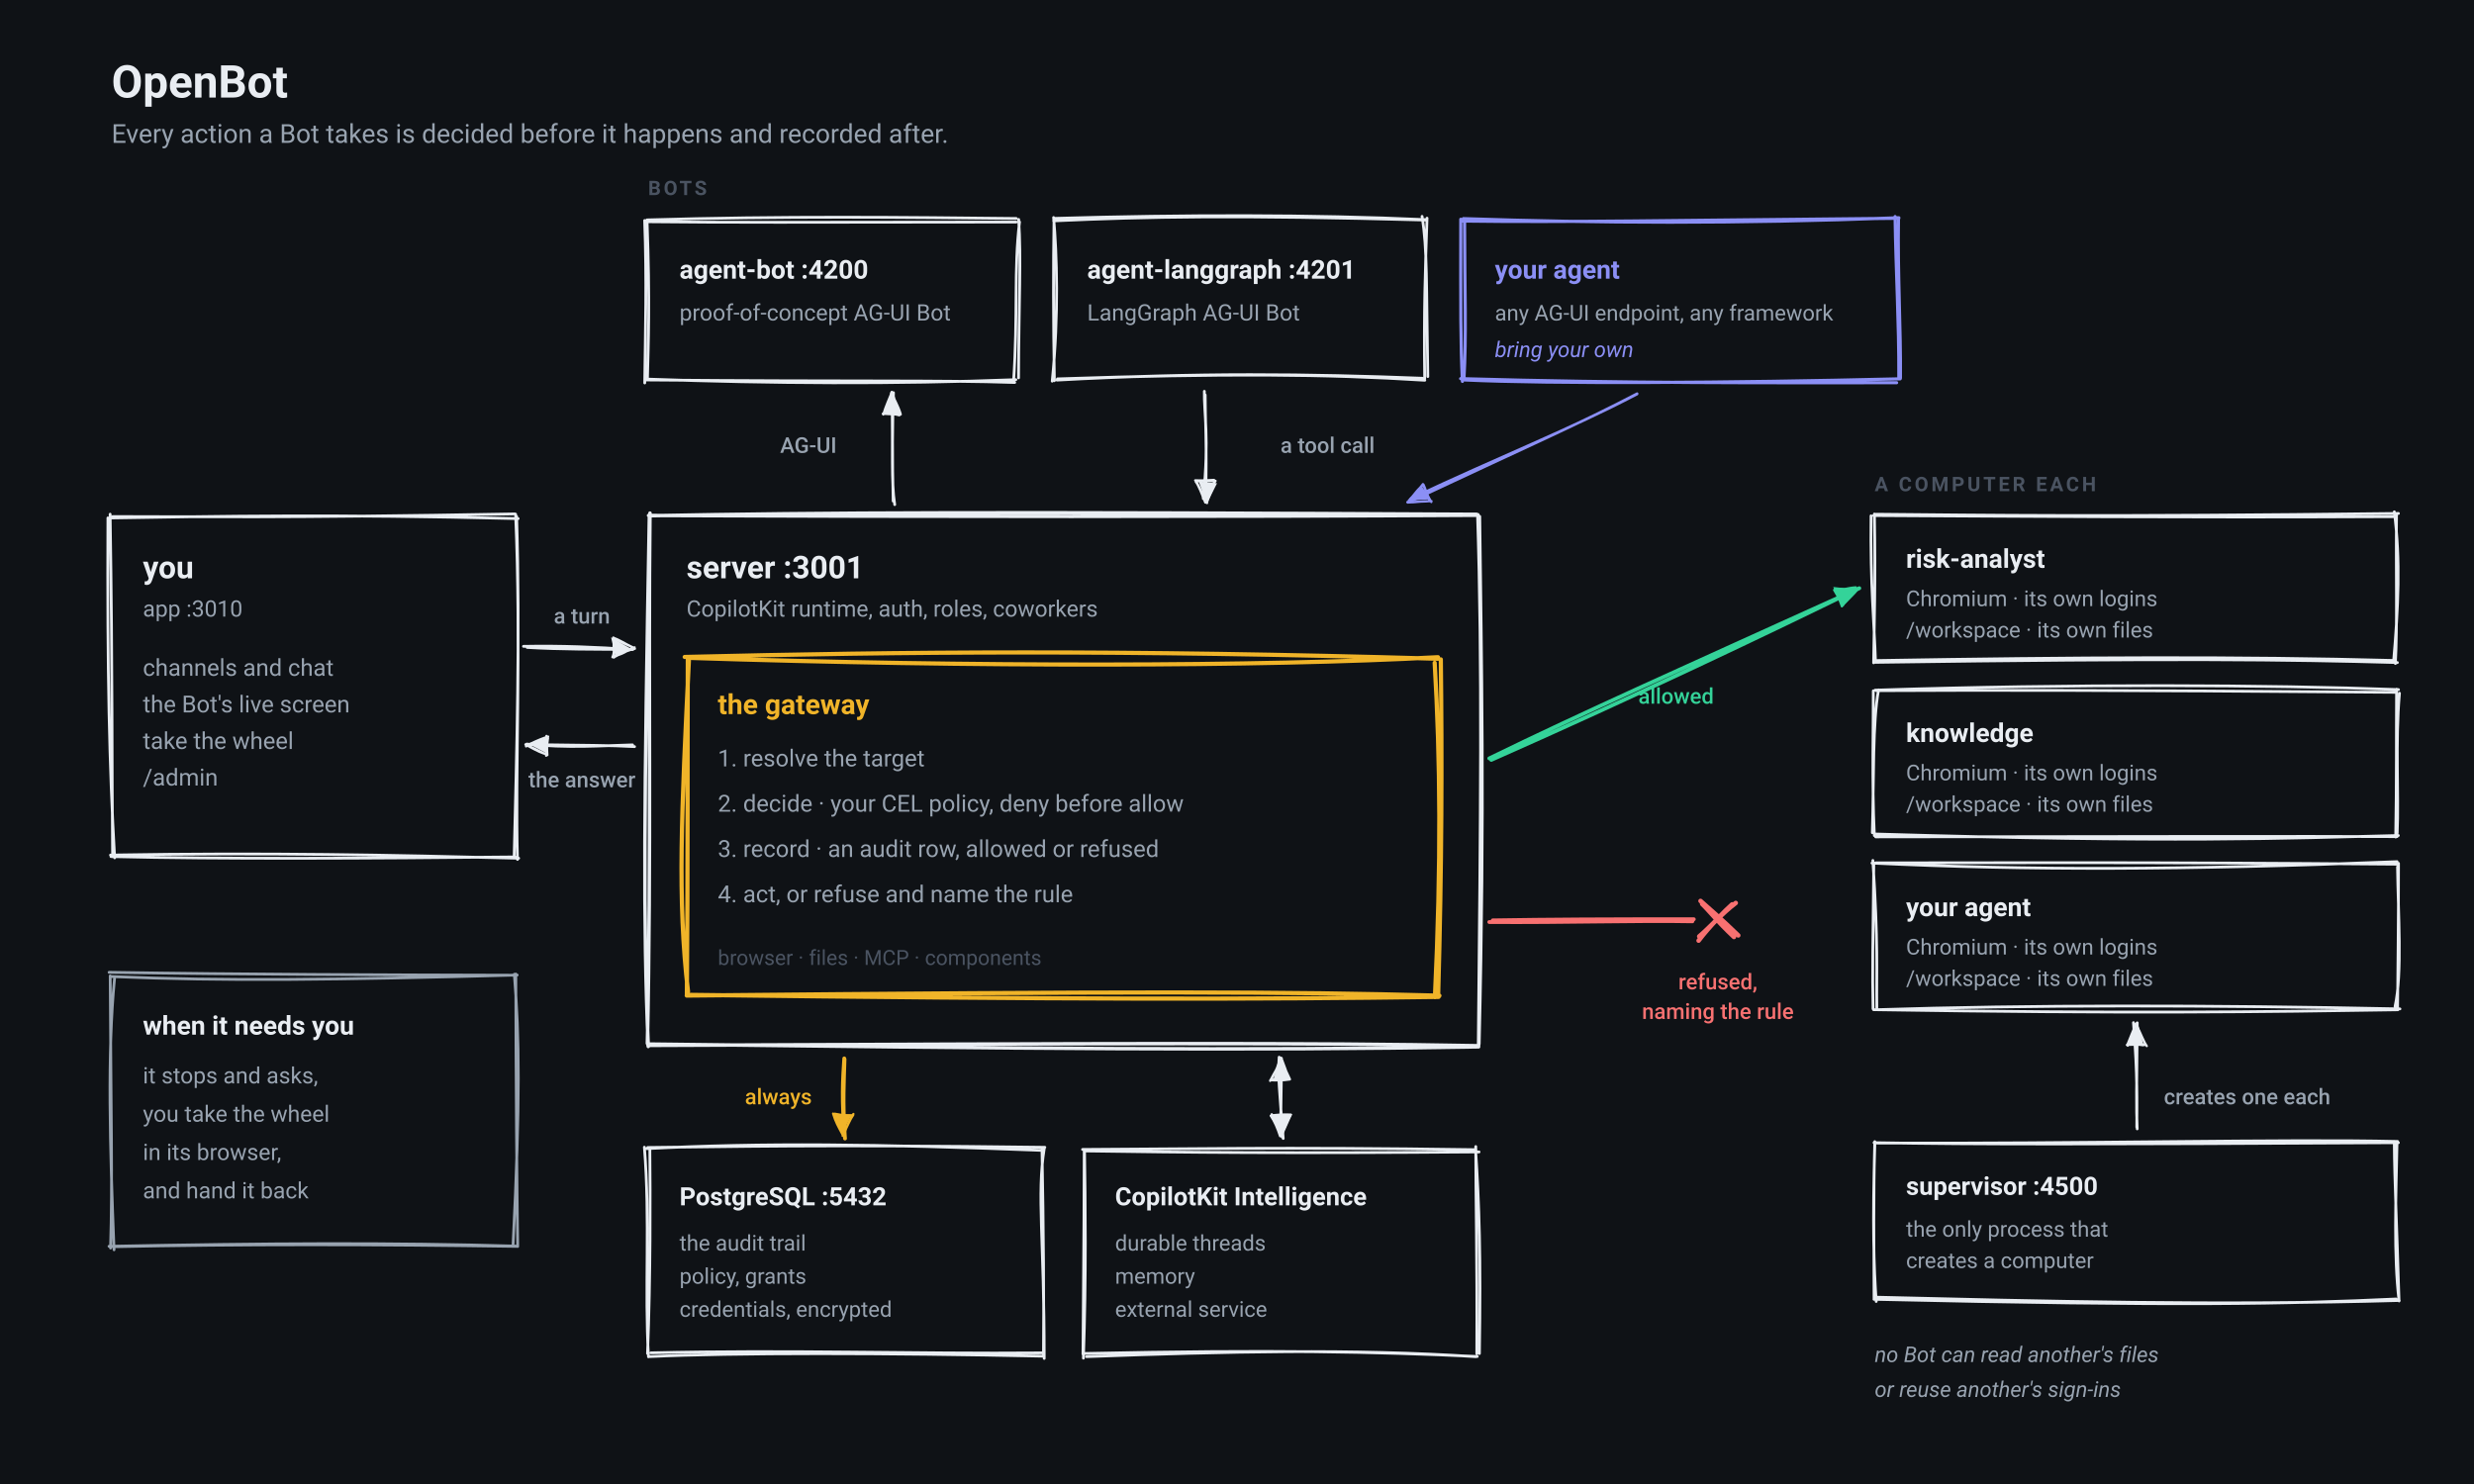
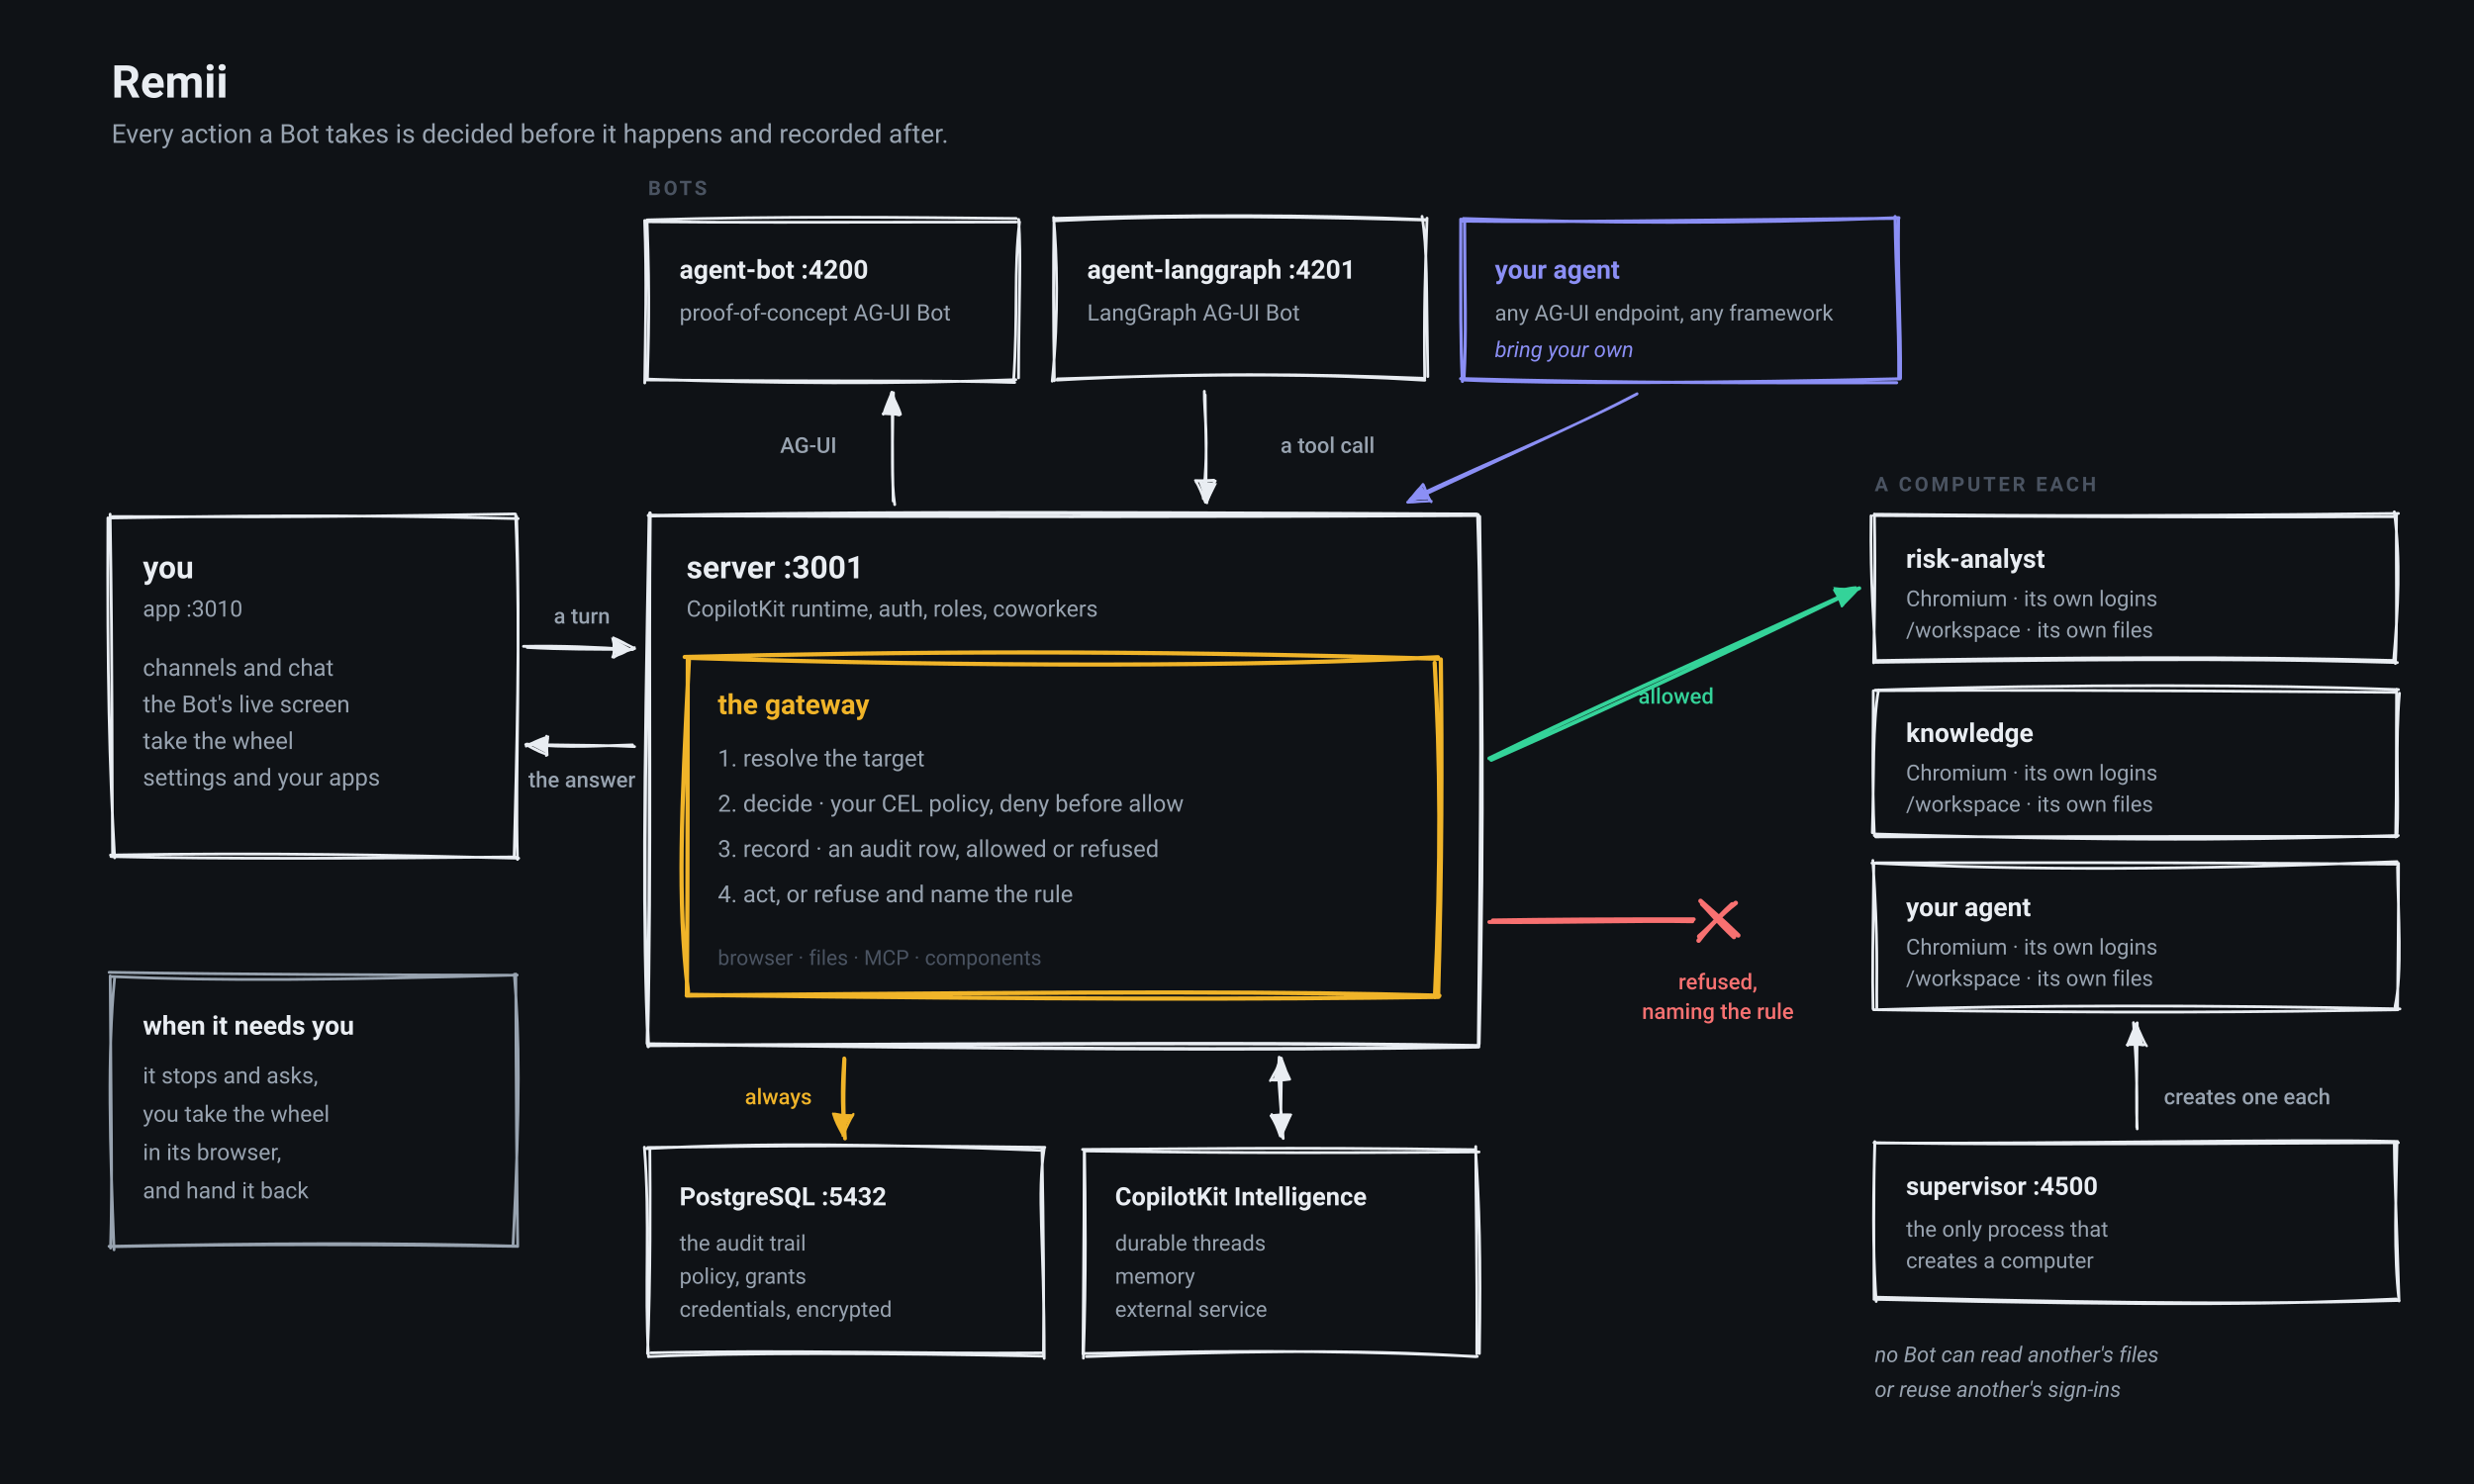
<svg xmlns="http://www.w3.org/2000/svg" viewBox="0 0 1420 852" width="1420" height="852" role="img">
  <rect width="1420" height="852" fill="#0f1216" />
-   <text x="64" y="56" font-family="ui-sans-serif, -apple-system, &quot;Segoe UI&quot;, Roboto, &quot;Helvetica Neue&quot;, Arial, sans-serif" font-size="26" font-weight="700" fill="#e9edf2" text-anchor="start">OpenBot</text>
+   <text x="64" y="56" font-family="ui-sans-serif, -apple-system, &quot;Segoe UI&quot;, Roboto, &quot;Helvetica Neue&quot;, Arial, sans-serif" font-size="26" font-weight="700" fill="#e9edf2" text-anchor="start">Remii</text>
  <text x="64" y="82" font-family="ui-sans-serif, -apple-system, &quot;Segoe UI&quot;, Roboto, &quot;Helvetica Neue&quot;, Arial, sans-serif" font-size="15" font-weight="400" fill="#98a3b0" text-anchor="start">Every action a Bot takes is decided before it happens and recorded after.</text>
  <text x="372" y="112" font-family="ui-sans-serif, -apple-system, &quot;Segoe UI&quot;, Roboto, &quot;Helvetica Neue&quot;, Arial, sans-serif" font-size="11.5" font-weight="700" fill="#4a5361" text-anchor="start" letter-spacing="1.6">BOTS</text>
  <path d="M372.459 127.308 C414.776 127.759, 457.833 127.659, 583.253 127.486 M371.314 126.253 C447.726 123.952, 521.852 124.774, 583.301 125.438 M585.18 127.408 C581.847 154.688, 584.381 180.293, 581.723 219.523 M584.696 125.99 C586.201 148.555, 584.777 172.618, 584.612 216.954 M582.408 219.6 C539.665 218.165, 492.998 219.168, 370.501 218.146 M583.078 217.972 C513.37 220.622, 442.975 220.187, 372.597 217.689 M370.055 219.859 C370.41 190.429, 371.297 160.605, 370.005 126.592 M371.604 217.781 C372.11 196.383, 373.111 173.91, 371.39 126.774" fill="none" stroke="#e9edf2" stroke-width="1.6" stroke-linecap="round" stroke-linejoin="round" />
  <text x="390" y="160" font-family="ui-sans-serif, -apple-system, &quot;Segoe UI&quot;, Roboto, &quot;Helvetica Neue&quot;, Arial, sans-serif" font-size="15" font-weight="650" fill="#e9edf2" text-anchor="start">agent-bot :4200</text>
  <text x="390" y="184" font-family="ui-sans-serif, -apple-system, &quot;Segoe UI&quot;, Roboto, &quot;Helvetica Neue&quot;, Arial, sans-serif" font-size="13" font-weight="400" fill="#98a3b0" text-anchor="start">proof-of-concept AG-UI Bot</text>
  <path d="M604.775 126.801 C658.569 124.359, 709.445 123.363, 818.891 126.358 M605.577 125.367 C679.366 123.25, 752.602 123.122, 818.68 126.114 M816.214 124.226 C819.302 143.22, 818.592 161.637, 819.527 216.19 M819.073 125.246 C818.107 152.739, 817.177 180.29, 817.73 217.344 M816.418 217.164 C751.831 214.654, 687.014 213.821, 606.693 218.223 M817.783 218.312 C761.132 214.755, 702.33 214.284, 606.957 217.525 M603.944 218.849 C607.774 180.817, 606.609 145.481, 604.742 124.888 M605.182 218.568 C604.532 185.138, 604.558 150.418, 604.979 127.026" fill="none" stroke="#e9edf2" stroke-width="1.6" stroke-linecap="round" stroke-linejoin="round" />
  <text x="624" y="160" font-family="ui-sans-serif, -apple-system, &quot;Segoe UI&quot;, Roboto, &quot;Helvetica Neue&quot;, Arial, sans-serif" font-size="15" font-weight="650" fill="#e9edf2" text-anchor="start">agent-langgraph :4201</text>
  <text x="624" y="184" font-family="ui-sans-serif, -apple-system, &quot;Segoe UI&quot;, Roboto, &quot;Helvetica Neue&quot;, Arial, sans-serif" font-size="13" font-weight="400" fill="#98a3b0" text-anchor="start">LangGraph AG-UI Bot</text>
  <path d="M839.906 125.519 C917.269 128.1, 995.613 128.589, 1089.89 125.008 M839.221 126.903 C898.423 127.697, 957.675 126.537, 1089.867 125.323 M1087.726 124.33 C1088.194 156.991, 1089.996 184.306, 1089.874 216.835 M1089.658 125.969 C1089.12 156.892, 1091.049 189.556, 1090.784 217.05 M1088.611 219.723 C1012.727 219.721, 934.839 220.149, 838.354 217.387 M1090.652 217.49 C991.343 219.886, 890.466 220.45, 840.771 218.144 M839.382 218.97 C838.286 197.424, 838.387 177.494, 838.441 125.879 M840.237 218.084 C841.74 192.565, 840.685 167.963, 840.605 125.642" fill="none" stroke="#8b8ff5" stroke-width="1.8" stroke-linecap="round" stroke-linejoin="round" />
  <text x="858" y="160" font-family="ui-sans-serif, -apple-system, &quot;Segoe UI&quot;, Roboto, &quot;Helvetica Neue&quot;, Arial, sans-serif" font-size="15" font-weight="650" fill="#8b8ff5" text-anchor="start">your agent</text>
  <text x="858" y="184" font-family="ui-sans-serif, -apple-system, &quot;Segoe UI&quot;, Roboto, &quot;Helvetica Neue&quot;, Arial, sans-serif" font-size="12.5" font-weight="400" fill="#98a3b0" text-anchor="start">any AG-UI endpoint, any framework</text>
  <text x="858" y="205" font-family="ui-sans-serif, -apple-system, &quot;Segoe UI&quot;, Roboto, &quot;Helvetica Neue&quot;, Arial, sans-serif" font-size="12.5" font-weight="400" fill="#8b8ff5" text-anchor="start" font-style="italic">bring your own</text>
  <path d="M63.298 297.379 C127.123 296.37, 191.551 295.131, 297.404 297.747 M64.666 296.566 C112.324 296.547, 160.372 297.472, 295.569 295.049 M295.945 295.212 C299.226 371.004, 295.585 443.025, 297.015 493.427 M296.53 296.524 C298.567 364.901, 296.521 432.804, 295.105 491.936 M297.697 492.735 C224.971 490.885, 153.533 489.401, 63.433 490.908 M295.602 491.99 C211.51 492.823, 126.369 493.289, 63.698 491.771 M65.799 492.517 C62.784 439.721, 61.525 387.807, 61.942 297.343 M64.639 491.875 C64.125 439.873, 64.666 388.663, 63.212 295.214" fill="none" stroke="#e9edf2" stroke-width="1.6" stroke-linecap="round" stroke-linejoin="round" />
  <text x="82" y="332" font-family="ui-sans-serif, -apple-system, &quot;Segoe UI&quot;, Roboto, &quot;Helvetica Neue&quot;, Arial, sans-serif" font-size="18" font-weight="700" fill="#e9edf2" text-anchor="start">you</text>
  <text x="82" y="354" font-family="ui-sans-serif, -apple-system, &quot;Segoe UI&quot;, Roboto, &quot;Helvetica Neue&quot;, Arial, sans-serif" font-size="13" font-weight="400" fill="#98a3b0" text-anchor="start">app :3010</text>
  <text x="82" y="388" font-family="ui-sans-serif, -apple-system, &quot;Segoe UI&quot;, Roboto, &quot;Helvetica Neue&quot;, Arial, sans-serif" font-size="13.5" font-weight="400" fill="#98a3b0" text-anchor="start">channels and chat</text>
  <text x="82" y="409" font-family="ui-sans-serif, -apple-system, &quot;Segoe UI&quot;, Roboto, &quot;Helvetica Neue&quot;, Arial, sans-serif" font-size="13.5" font-weight="400" fill="#98a3b0" text-anchor="start">the Bot's live screen</text>
  <text x="82" y="430" font-family="ui-sans-serif, -apple-system, &quot;Segoe UI&quot;, Roboto, &quot;Helvetica Neue&quot;, Arial, sans-serif" font-size="13.5" font-weight="400" fill="#98a3b0" text-anchor="start">take the wheel</text>
-   <text x="82" y="451" font-family="ui-sans-serif, -apple-system, &quot;Segoe UI&quot;, Roboto, &quot;Helvetica Neue&quot;, Arial, sans-serif" font-size="13.5" font-weight="400" fill="#98a3b0" text-anchor="start">/admin</text>
+   <text x="82" y="451" font-family="ui-sans-serif, -apple-system, &quot;Segoe UI&quot;, Roboto, &quot;Helvetica Neue&quot;, Arial, sans-serif" font-size="13.5" font-weight="400" fill="#98a3b0" text-anchor="start">settings and your apps</text>
  <path d="M62.618 558.233 C140.549 559.474, 219.315 559.708, 294.366 559.89 M64.03 560.67 C128.766 563.401, 192.675 562.61, 296.849 559.797 M295.214 559.326 C298.099 595.183, 298.646 631.395, 294.505 714.323 M296.054 559.219 C296.111 618.911, 296.668 680.904, 297.139 715.631 M297.08 715.436 C224.63 713.31, 152.946 713.751, 62.575 715.523 M296.772 715.583 C216.573 714.389, 136.859 714.234, 64.773 715.767 M65.457 717.532 C63.099 657.93, 61.582 604.659, 65.744 561.775 M63.45 716.542 C64.656 678.279, 63.682 641.271, 63.249 560.292" fill="none" stroke="#98a3b0" stroke-width="1.6" stroke-linecap="round" stroke-linejoin="round" />
  <text x="82" y="594" font-family="ui-sans-serif, -apple-system, &quot;Segoe UI&quot;, Roboto, &quot;Helvetica Neue&quot;, Arial, sans-serif" font-size="15" font-weight="650" fill="#e9edf2" text-anchor="start">when it needs you</text>
  <text x="82" y="622" font-family="ui-sans-serif, -apple-system, &quot;Segoe UI&quot;, Roboto, &quot;Helvetica Neue&quot;, Arial, sans-serif" font-size="13" font-weight="400" fill="#98a3b0" text-anchor="start">it stops and asks,</text>
  <text x="82" y="644" font-family="ui-sans-serif, -apple-system, &quot;Segoe UI&quot;, Roboto, &quot;Helvetica Neue&quot;, Arial, sans-serif" font-size="13" font-weight="400" fill="#98a3b0" text-anchor="start">you take the wheel</text>
  <text x="82" y="666" font-family="ui-sans-serif, -apple-system, &quot;Segoe UI&quot;, Roboto, &quot;Helvetica Neue&quot;, Arial, sans-serif" font-size="13" font-weight="400" fill="#98a3b0" text-anchor="start">in its browser,</text>
  <text x="82" y="688" font-family="ui-sans-serif, -apple-system, &quot;Segoe UI&quot;, Roboto, &quot;Helvetica Neue&quot;, Arial, sans-serif" font-size="13" font-weight="400" fill="#98a3b0" text-anchor="start">and hand it back</text>
  <path d="M372.666 296.114 C472.135 294.19, 573.463 293.818, 847.536 295.282 M372.242 295.947 C534.935 296.615, 698.176 296.701, 848.25 295.81 M849.137 296.56 C850.056 378.356, 852.059 463.115, 848.826 599.328 M848.261 295.527 C851.032 381.47, 849.981 467.878, 848.684 600.34 M848.664 601.006 C715.902 603.305, 584.808 602.01, 372.817 599.429 M848.373 600.375 C749.185 598.589, 650.133 598.995, 371.913 600.183 M371.57 599.054 C373.88 492.79, 372.028 388.131, 373.064 294.576 M372.084 600.81 C369.066 529.712, 369.759 460.592, 372.727 295.705" fill="none" stroke="#e9edf2" stroke-width="2" stroke-linecap="round" stroke-linejoin="round" />
  <text x="394" y="332" font-family="ui-sans-serif, -apple-system, &quot;Segoe UI&quot;, Roboto, &quot;Helvetica Neue&quot;, Arial, sans-serif" font-size="18" font-weight="700" fill="#e9edf2" text-anchor="start">server :3001</text>
  <text x="394" y="354" font-family="ui-sans-serif, -apple-system, &quot;Segoe UI&quot;, Roboto, &quot;Helvetica Neue&quot;, Arial, sans-serif" font-size="13" font-weight="400" fill="#98a3b0" text-anchor="start">CopilotKit runtime, auth, roles, coworkers</text>
  <path d="M392.995 377.179 C519.336 374.094, 643.5 372.982, 825.313 378.201 M394.647 377.676 C558.901 383.001, 724.277 382.766, 825.351 377.308 M823.457 380.547 C826.71 436.629, 827.253 494.809, 823.598 572.51 M826.984 378.566 C827.643 436.463, 827.588 494.995, 825.464 571.348 M825.71 572.346 C719.046 573.788, 612.091 573.859, 395.198 571.165 M826.188 571.632 C739.258 569.259, 651.788 569.13, 394.171 571.58 M394.911 569.247 C388.689 516.669, 391.217 465.314, 395.407 379.242 M394.24 571.586 C394.847 500.406, 394.544 428.899, 394.773 378.821" fill="none" stroke="#f0b429" stroke-width="2.4" stroke-linecap="round" stroke-linejoin="round" />
  <text x="412" y="410" font-family="ui-sans-serif, -apple-system, &quot;Segoe UI&quot;, Roboto, &quot;Helvetica Neue&quot;, Arial, sans-serif" font-size="16" font-weight="700" fill="#f0b429" text-anchor="start">the gateway</text>
  <text x="412" y="440" font-family="ui-sans-serif, -apple-system, &quot;Segoe UI&quot;, Roboto, &quot;Helvetica Neue&quot;, Arial, sans-serif" font-size="13.5" font-weight="400" fill="#98a3b0" text-anchor="start">1.  resolve the target</text>
  <text x="412" y="466" font-family="ui-sans-serif, -apple-system, &quot;Segoe UI&quot;, Roboto, &quot;Helvetica Neue&quot;, Arial, sans-serif" font-size="13.5" font-weight="400" fill="#98a3b0" text-anchor="start">2.  decide  ·  your CEL policy, deny before allow</text>
  <text x="412" y="492" font-family="ui-sans-serif, -apple-system, &quot;Segoe UI&quot;, Roboto, &quot;Helvetica Neue&quot;, Arial, sans-serif" font-size="13.5" font-weight="400" fill="#98a3b0" text-anchor="start">3.  record  ·  an audit row, allowed or refused</text>
  <text x="412" y="518" font-family="ui-sans-serif, -apple-system, &quot;Segoe UI&quot;, Roboto, &quot;Helvetica Neue&quot;, Arial, sans-serif" font-size="13.5" font-weight="400" fill="#98a3b0" text-anchor="start">4.  act, or refuse and name the rule</text>
  <text x="412" y="554" font-family="ui-sans-serif, -apple-system, &quot;Segoe UI&quot;, Roboto, &quot;Helvetica Neue&quot;, Arial, sans-serif" font-size="12" font-weight="400" fill="#4a5361" text-anchor="start">browser · files · MCP · components</text>
  <text x="1076" y="282" font-family="ui-sans-serif, -apple-system, &quot;Segoe UI&quot;, Roboto, &quot;Helvetica Neue&quot;, Arial, sans-serif" font-size="11.5" font-weight="700" fill="#4a5361" text-anchor="start" letter-spacing="1.6">A COMPUTER EACH</text>
  <path d="M1076.763 295.232 C1140.317 295.761, 1202.844 296.835, 1376.637 294.774 M1075.407 295.99 C1161.641 296.389, 1246.864 297.226, 1375.172 296.616 M1374.263 293.828 C1377.874 321.874, 1376.554 348.479, 1373.84 379.854 M1375.528 295.832 C1375.132 328.574, 1376.084 359.577, 1374.867 380.933 M1374.518 379.209 C1285.534 376.82, 1190.836 377.327, 1077.075 379.237 M1376.021 380.401 C1312.647 378.627, 1248.662 377.819, 1075.793 380.269 M1076.472 379.818 C1075.826 358.205, 1073.45 336.891, 1073.924 296.15 M1075.405 380.533 C1075.717 357.427, 1076.542 335.367, 1075.857 295.111" fill="none" stroke="#e9edf2" stroke-width="1.6" stroke-linecap="round" stroke-linejoin="round" />
  <text x="1094" y="326" font-family="ui-sans-serif, -apple-system, &quot;Segoe UI&quot;, Roboto, &quot;Helvetica Neue&quot;, Arial, sans-serif" font-size="15" font-weight="650" fill="#e9edf2" text-anchor="start">risk-analyst</text>
  <text x="1094" y="348" font-family="ui-sans-serif, -apple-system, &quot;Segoe UI&quot;, Roboto, &quot;Helvetica Neue&quot;, Arial, sans-serif" font-size="12.5" font-weight="400" fill="#98a3b0" text-anchor="start">Chromium · its own logins</text>
  <text x="1094" y="366" font-family="ui-sans-serif, -apple-system, &quot;Segoe UI&quot;, Roboto, &quot;Helvetica Neue&quot;, Arial, sans-serif" font-size="12.5" font-weight="400" fill="#98a3b0" text-anchor="start">/workspace · its own files</text>
  <path d="M1076.883 396.513 C1140.348 396.245, 1202.038 396.093, 1375.539 397.481 M1076.24 396.233 C1188.403 392.577, 1302.942 393.128, 1376.68 395.909 M1377.225 398.007 C1374.754 426.075, 1376.883 456.166, 1375.92 478.307 M1375.565 395.67 C1375.371 422.038, 1375.645 449.677, 1375.057 480.57 M1376.576 479.685 C1311.647 481.285, 1247.368 483.897, 1076.375 478.825 M1375.831 480.326 C1315.246 480.087, 1253.294 480.231, 1076.57 480.468 M1074.663 478.062 C1075.614 445.956, 1074.764 414.868, 1078.223 396.063 M1075.828 479.732 C1074.315 447.446, 1075.323 415.782, 1075.223 396.621" fill="none" stroke="#e9edf2" stroke-width="1.6" stroke-linecap="round" stroke-linejoin="round" />
  <text x="1094" y="426" font-family="ui-sans-serif, -apple-system, &quot;Segoe UI&quot;, Roboto, &quot;Helvetica Neue&quot;, Arial, sans-serif" font-size="15" font-weight="650" fill="#e9edf2" text-anchor="start">knowledge</text>
  <text x="1094" y="448" font-family="ui-sans-serif, -apple-system, &quot;Segoe UI&quot;, Roboto, &quot;Helvetica Neue&quot;, Arial, sans-serif" font-size="12.5" font-weight="400" fill="#98a3b0" text-anchor="start">Chromium · its own logins</text>
  <text x="1094" y="466" font-family="ui-sans-serif, -apple-system, &quot;Segoe UI&quot;, Roboto, &quot;Helvetica Neue&quot;, Arial, sans-serif" font-size="12.5" font-weight="400" fill="#98a3b0" text-anchor="start">/workspace · its own files</text>
  <path d="M1074.44 495.524 C1164.467 499.764, 1252.122 499.594, 1375.836 494.7 M1076.513 495.394 C1151.903 495.391, 1226.585 494.864, 1376.338 496.16 M1376.11 497.68 C1376.42 524.439, 1378.941 558.637, 1374.685 577.905 M1376.666 495.651 C1376.729 528.994, 1376.234 559.998, 1376.118 579.303 M1377.503 579.234 C1268.277 576.984, 1163.984 576.9, 1076.245 579.724 M1376.292 579.737 C1300.1 580.963, 1222.024 582.025, 1075.367 579.682 M1077.231 578.596 C1076.964 558.201, 1078.149 541.462, 1074.961 494.006 M1075.078 579.21 C1074.618 559.591, 1074.973 539.596, 1075.498 495.419" fill="none" stroke="#e9edf2" stroke-width="1.6" stroke-linecap="round" stroke-linejoin="round" />
  <text x="1094" y="526" font-family="ui-sans-serif, -apple-system, &quot;Segoe UI&quot;, Roboto, &quot;Helvetica Neue&quot;, Arial, sans-serif" font-size="15" font-weight="650" fill="#e9edf2" text-anchor="start">your agent</text>
  <text x="1094" y="548" font-family="ui-sans-serif, -apple-system, &quot;Segoe UI&quot;, Roboto, &quot;Helvetica Neue&quot;, Arial, sans-serif" font-size="12.5" font-weight="400" fill="#98a3b0" text-anchor="start">Chromium · its own logins</text>
  <text x="1094" y="566" font-family="ui-sans-serif, -apple-system, &quot;Segoe UI&quot;, Roboto, &quot;Helvetica Neue&quot;, Arial, sans-serif" font-size="12.5" font-weight="400" fill="#98a3b0" text-anchor="start">/workspace · its own files</text>
  <path d="M1077.357 656.26 C1194.2 656.732, 1312.851 653.825, 1376.117 655.334 M1075.646 656.045 C1135.848 657.072, 1197.565 657.017, 1376.614 656.043 M1374.266 656.815 C1374.406 677.991, 1375.635 701.809, 1376.954 746.523 M1375.783 657.009 C1375.211 687.704, 1373.842 720.785, 1376.991 746.922 M1377.085 746.638 C1273.857 749.611, 1172.16 747.084, 1076.543 744.744 M1375.264 745.784 C1313.941 748.653, 1251.005 749.993, 1075.609 745.959 M1076.882 747.21 C1075.536 727.358, 1074.656 702.762, 1076.12 656.262 M1075.659 745.756 C1075.595 716.384, 1075.204 686.048, 1076.063 655.435" fill="none" stroke="#e9edf2" stroke-width="1.6" stroke-linecap="round" stroke-linejoin="round" />
  <text x="1094" y="686" font-family="ui-sans-serif, -apple-system, &quot;Segoe UI&quot;, Roboto, &quot;Helvetica Neue&quot;, Arial, sans-serif" font-size="14.5" font-weight="650" fill="#e9edf2" text-anchor="start">supervisor :4500</text>
  <text x="1094" y="710" font-family="ui-sans-serif, -apple-system, &quot;Segoe UI&quot;, Roboto, &quot;Helvetica Neue&quot;, Arial, sans-serif" font-size="12.5" font-weight="400" fill="#98a3b0" text-anchor="start">the only process that</text>
  <text x="1094" y="728" font-family="ui-sans-serif, -apple-system, &quot;Segoe UI&quot;, Roboto, &quot;Helvetica Neue&quot;, Arial, sans-serif" font-size="12.5" font-weight="400" fill="#98a3b0" text-anchor="start">creates a computer</text>
  <text x="1076" y="782" font-family="ui-sans-serif, -apple-system, &quot;Segoe UI&quot;, Roboto, &quot;Helvetica Neue&quot;, Arial, sans-serif" font-size="12.5" font-weight="400" fill="#98a3b0" text-anchor="start" font-style="italic">no Bot can read another's files</text>
  <text x="1076" y="802" font-family="ui-sans-serif, -apple-system, &quot;Segoe UI&quot;, Roboto, &quot;Helvetica Neue&quot;, Arial, sans-serif" font-size="12.5" font-weight="400" fill="#98a3b0" text-anchor="start" font-style="italic">or reuse another's sign-ins</text>
  <path d="M371.777 658.805 C417.776 658.412, 468.086 657.015, 599.706 658.702 M371.178 659.458 C437.218 655.987, 504.352 656.811, 597.435 660.44 M599.383 659.188 C595.049 686.356, 599.357 710.49, 599.345 779.911 M598.071 659.583 C598.962 704.304, 599.218 750.45, 598.925 777.935 M597.987 776.728 C525.136 777.36, 452.393 774.839, 373.678 776.7 M598.801 778.611 C509.31 776.733, 420.674 776.568, 372.965 778.843 M372.206 778.979 C369.89 740.844, 373.238 700.269, 369.86 658.632 M371.662 777.05 C373.478 732.186, 373.222 686.581, 372.991 659.236" fill="none" stroke="#e9edf2" stroke-width="1.6" stroke-linecap="round" stroke-linejoin="round" />
  <text x="390" y="692" font-family="ui-sans-serif, -apple-system, &quot;Segoe UI&quot;, Roboto, &quot;Helvetica Neue&quot;, Arial, sans-serif" font-size="14.5" font-weight="650" fill="#e9edf2" text-anchor="start">PostgreSQL :5432</text>
  <text x="390" y="718" font-family="ui-sans-serif, -apple-system, &quot;Segoe UI&quot;, Roboto, &quot;Helvetica Neue&quot;, Arial, sans-serif" font-size="12.5" font-weight="400" fill="#98a3b0" text-anchor="start">the audit trail</text>
  <text x="390" y="737" font-family="ui-sans-serif, -apple-system, &quot;Segoe UI&quot;, Roboto, &quot;Helvetica Neue&quot;, Arial, sans-serif" font-size="12.5" font-weight="400" fill="#98a3b0" text-anchor="start">policy, grants</text>
  <text x="390" y="756" font-family="ui-sans-serif, -apple-system, &quot;Segoe UI&quot;, Roboto, &quot;Helvetica Neue&quot;, Arial, sans-serif" font-size="12.5" font-weight="400" fill="#98a3b0" text-anchor="start">credentials, encrypted</text>
  <path d="M622.343 660.782 C681.26 661.649, 737.215 662.231, 848.923 661.357 M621.351 659.925 C678.01 659.716, 733.794 658.42, 847.143 660.07 M847.04 658.259 C847.016 689.535, 847.91 717.477, 847.638 777.189 M846.909 659.477 C849.043 691.444, 850.012 721.216, 849.132 777.104 M847.16 778.905 C776.306 774.222, 704.583 775.916, 623.637 778.876 M847.915 778.799 C789.708 776.053, 730.565 774.786, 622.452 777.061 M621.837 779.758 C623.514 733.241, 622.894 687.844, 622.494 661.839 M621.592 777.431 C621.711 749.12, 622.179 722.136, 622.312 660.381" fill="none" stroke="#e9edf2" stroke-width="1.6" stroke-linecap="round" stroke-linejoin="round" />
  <text x="640" y="692" font-family="ui-sans-serif, -apple-system, &quot;Segoe UI&quot;, Roboto, &quot;Helvetica Neue&quot;, Arial, sans-serif" font-size="14.5" font-weight="650" fill="#e9edf2" text-anchor="start">CopilotKit Intelligence</text>
  <text x="640" y="718" font-family="ui-sans-serif, -apple-system, &quot;Segoe UI&quot;, Roboto, &quot;Helvetica Neue&quot;, Arial, sans-serif" font-size="12.5" font-weight="400" fill="#98a3b0" text-anchor="start">durable threads</text>
  <text x="640" y="737" font-family="ui-sans-serif, -apple-system, &quot;Segoe UI&quot;, Roboto, &quot;Helvetica Neue&quot;, Arial, sans-serif" font-size="12.5" font-weight="400" fill="#98a3b0" text-anchor="start">memory</text>
  <text x="640" y="756" font-family="ui-sans-serif, -apple-system, &quot;Segoe UI&quot;, Roboto, &quot;Helvetica Neue&quot;, Arial, sans-serif" font-size="12.5" font-weight="400" fill="#98a3b0" text-anchor="start">external service</text>
  <path d="M300.459 371.081 C322.483 370.675, 341.703 371.491, 362.787 372.913 M302.562 371.709 C322.382 372.872, 340.89 372.709, 363.176 372.881" fill="none" stroke="#e9edf2" stroke-width="1.6" stroke-linecap="round" stroke-linejoin="round" />
  <path d="M362.968 372.91 L353.066 376.355 L350.752 365.971" fill="#e9edf2" stroke="none" stroke-width="0" stroke-linecap="round" stroke-linejoin="round" />
  <path d="M364.247 371.659 C360.726 372.497, 359.448 375.031, 352.689 376.691 M364.418 372.445 C361.357 373.162, 357.545 374.366, 352.177 377.479 M351.514 377.304 C352.726 374.793, 352.528 371.402, 352.102 366.022 M352.416 377.508 C352.497 374.745, 351.902 372.195, 352.452 367.064 M351.912 366.149 C355.565 367.27, 357.886 369.151, 363.576 371.841 M352.092 366.65 C356.511 368.738, 360.633 370.48, 363.95 371.938" fill="none" stroke="#e9edf2" stroke-width="1.3" stroke-linecap="round" stroke-linejoin="round" />
  <text x="334" y="358" font-family="ui-sans-serif, -apple-system, &quot;Segoe UI&quot;, Roboto, &quot;Helvetica Neue&quot;, Arial, sans-serif" font-size="12.5" font-weight="500" fill="#98a3b0" text-anchor="middle">a turn</text>
  <path d="M363.068 427.645 C345.603 428.088, 325.869 429.639, 302.33 427.178 M364.218 428.653 C350.267 427.862, 336.762 427.958, 301.75 427.45" fill="none" stroke="#e9edf2" stroke-width="1.6" stroke-linecap="round" stroke-linejoin="round" />
  <path d="M302.923 426.868 L315.235 423.326 L314.041 432.665" fill="#e9edf2" stroke="none" stroke-width="0" stroke-linecap="round" stroke-linejoin="round" />
  <path d="M301.93 428.52 C304.793 427.187, 308.452 425.188, 313.043 423.472 M302.124 428.234 C305.489 426.501, 308.553 424.911, 314.048 423.028 M314.608 422.877 C313.278 425.021, 313.373 429.174, 313.478 433.884 M313.647 422.508 C313.805 426.683, 313.93 430.649, 314.173 433.511 M314.09 433.467 C308.654 430.694, 304.914 428.921, 302.055 427.514 M314.135 433.163 C311.251 432.47, 308.928 431.515, 302.349 427.855" fill="none" stroke="#e9edf2" stroke-width="1.3" stroke-linecap="round" stroke-linejoin="round" />
  <text x="334" y="452" font-family="ui-sans-serif, -apple-system, &quot;Segoe UI&quot;, Roboto, &quot;Helvetica Neue&quot;, Arial, sans-serif" font-size="12.5" font-weight="500" fill="#98a3b0" text-anchor="middle">the answer</text>
  <path d="M513.536 289.712 C511.435 275.794, 512.654 260.667, 511.957 225.248 M512.65 287.68 C512.072 264.124, 512.188 240.904, 512.833 225.458" fill="none" stroke="#e9edf2" stroke-width="1.6" stroke-linecap="round" stroke-linejoin="round" />
  <path d="M512.127 225.261 L516.472 239.158 L507.276 237.121" fill="#e9edf2" stroke="none" stroke-width="0" stroke-linecap="round" stroke-linejoin="round" />
  <path d="M511.846 225.102 C513.551 228.908, 514.157 232.189, 516.502 238.244 M511.815 225.627 C513.445 229.825, 515.425 232.806, 516.886 237.458 M516.642 237.841 C513.437 237.793, 510.459 237.99, 507.008 237.313 M516.996 237.92 C514.665 237.534, 512.077 238.009, 506.709 237.538 M507.049 237.621 C508.444 233.505, 511.243 228.949, 511.463 225.608 M506.975 237.984 C508.344 233.28, 510.729 228.18, 511.645 225.767" fill="none" stroke="#e9edf2" stroke-width="1.3" stroke-linecap="round" stroke-linejoin="round" />
  <text x="464" y="260" font-family="ui-sans-serif, -apple-system, &quot;Segoe UI&quot;, Roboto, &quot;Helvetica Neue&quot;, Arial, sans-serif" font-size="12.5" font-weight="500" fill="#98a3b0" text-anchor="middle">AG-UI</text>
  <path d="M691.261 224.658 C690.997 237.77, 694.183 250.276, 690.65 286.236 M691.738 226.702 C691.691 240.556, 692.815 254.062, 691.981 288.381" fill="none" stroke="#e9edf2" stroke-width="1.6" stroke-linecap="round" stroke-linejoin="round" />
  <path d="M692.642 289.267 L688.042 276.452 L698.539 277.457" fill="#e9edf2" stroke="none" stroke-width="0" stroke-linecap="round" stroke-linejoin="round" />
  <path d="M692.822 288.815 C691.523 285.603, 689.439 282.064, 686.664 276.426 M691.717 288.258 C689.622 283.177, 687.933 278.581, 686.335 276.581 M686 275.779 C689.905 275.973, 694.397 275.664, 696.733 275.543 M686.939 276.24 C688.733 276.143, 691.448 276.177, 697.438 276.227 M696.858 275.57 C696.877 279.452, 695.28 280.883, 692.644 288.724 M697.688 276.071 C695.759 279.422, 693.983 282.384, 691.864 288.354" fill="none" stroke="#e9edf2" stroke-width="1.3" stroke-linecap="round" stroke-linejoin="round" />
  <text x="762" y="260" font-family="ui-sans-serif, -apple-system, &quot;Segoe UI&quot;, Roboto, &quot;Helvetica Neue&quot;, Arial, sans-serif" font-size="12.5" font-weight="500" fill="#98a3b0" text-anchor="middle">a tool call</text>
  <path d="M939.629 226.236 C901.206 246.445, 861.841 261.77, 809.788 286.265 M939.655 226.006 C908.73 242.253, 876.176 256.531, 808.156 288.461" fill="none" stroke="#8b8ff5" stroke-width="1.5" stroke-linecap="round" stroke-linejoin="round" />
  <path d="M808.051 287.461 L816.075 279.184 L821.15 286.649" fill="#8b8ff5" stroke="none" stroke-width="0" stroke-linecap="round" stroke-linejoin="round" />
  <path d="M808.613 287.361 C811.603 284.423, 813.837 280.408, 816.731 278.769 M808.348 288.104 C810.419 285.312, 813.426 282.211, 816.718 277.94 M817.037 278.208 C818.309 280.656, 818.392 283.006, 821.536 288.226 M816.85 278.011 C817.97 281.481, 819.416 285.015, 820.713 287.79 M821.641 287.69 C816.823 287.59, 811.576 288.571, 808.619 288.439 M821.071 287.671 C817.992 288.046, 814.807 287.921, 807.768 288.272" fill="none" stroke="#8b8ff5" stroke-width="1.3" stroke-linecap="round" stroke-linejoin="round" />
  <path d="M854.799 435.419 C909.661 408.647, 964.775 384.162, 1067.179 337.711 M855.936 436.272 C937.556 400.17, 1017.62 361.977, 1065.847 338.26" fill="none" stroke="#34d399" stroke-width="2.2" stroke-linecap="round" stroke-linejoin="round" />
  <path d="M1066.701 338.534 L1057.377 348.598 L1052.22 336.985" fill="#34d399" stroke="none" stroke-width="0" stroke-linecap="round" stroke-linejoin="round" />
  <path d="M1066.856 337.428 C1064.161 340.031, 1062.233 342.12, 1057.33 347.554 M1066.206 338.338 C1064.414 340.713, 1062.367 342.406, 1057.113 347.77 M1057.902 347.384 C1056.014 344.7, 1054.396 341.492, 1052.736 338.722 M1057.192 348.13 C1056.073 344.866, 1054.872 341.973, 1053.125 338.518 M1053.75 338.784 C1057.711 338.815, 1060.126 337.572, 1065.134 337.214 M1053.217 338.196 C1057.763 338.216, 1062.097 338.206, 1066.357 338.339" fill="none" stroke="#34d399" stroke-width="1.3" stroke-linecap="round" stroke-linejoin="round" />
  <text x="962" y="404" font-family="ui-sans-serif, -apple-system, &quot;Segoe UI&quot;, Roboto, &quot;Helvetica Neue&quot;, Arial, sans-serif" font-size="12.5" font-weight="500" fill="#34d399" text-anchor="middle">allowed</text>
  <path d="M854.81 529.363 C898.9 529.662, 939.514 528.35, 971.4 528.942 M856.782 528.412 C889.365 527.881, 922.048 527.723, 972.184 527.756" fill="none" stroke="#f87171" stroke-width="2.2" stroke-linecap="round" stroke-linejoin="round" />
  <path d="M976.055 517.25 C980.719 521.492, 987.769 527.346, 997.703 537.032 M976.984 518.976 C981.155 522.966, 985.323 528.57, 995.243 537.936" fill="none" stroke="#f87171" stroke-width="2.6" stroke-linecap="round" stroke-linejoin="round" />
  <path d="M994.175 519.23 C990.567 522.414, 981.136 531.819, 974.95 540.032 M996.259 518.42 C988.272 524.478, 981.814 532.086, 975.305 537.601" fill="none" stroke="#f87171" stroke-width="2.6" stroke-linecap="round" stroke-linejoin="round" />
  <text x="986" y="568" font-family="ui-sans-serif, -apple-system, &quot;Segoe UI&quot;, Roboto, &quot;Helvetica Neue&quot;, Arial, sans-serif" font-size="12.5" font-weight="500" fill="#f87171" text-anchor="middle">refused,</text>
  <text x="986" y="585" font-family="ui-sans-serif, -apple-system, &quot;Segoe UI&quot;, Roboto, &quot;Helvetica Neue&quot;, Arial, sans-serif" font-size="12.5" font-weight="500" fill="#f87171" text-anchor="middle">naming the rule</text>
  <path d="M484.581 607.658 C483.801 619.416, 482.996 631.954, 485.004 653.636 M484.726 608.092 C484.374 620.297, 483.588 632.715, 484.867 651.955" fill="none" stroke="#f0b429" stroke-width="2.2" stroke-linecap="round" stroke-linejoin="round" />
  <path d="M483.24 651.284 L478.926 639.404 L488.829 639.93" fill="#f0b429" stroke="none" stroke-width="0" stroke-linecap="round" stroke-linejoin="round" />
  <path d="M483.634 651.429 C481.127 646.806, 479.487 643.836, 478.166 639.332 M483.992 651.954 C482.191 647.996, 480.414 644.409, 478.752 639.848 M479.146 639.42 C483.254 640.246, 486.222 640.648, 489.652 640.267 M478.636 640.21 C481.145 640.311, 482.934 640.213, 489.647 640.374 M489.827 639.561 C486.704 643.669, 485.947 648.401, 483.62 652.072 M489.66 640.204 C487.742 643.05, 486.627 646.078, 483.788 651.838" fill="none" stroke="#f0b429" stroke-width="1.3" stroke-linecap="round" stroke-linejoin="round" />
  <text x="466" y="634" font-family="ui-sans-serif, -apple-system, &quot;Segoe UI&quot;, Roboto, &quot;Helvetica Neue&quot;, Arial, sans-serif" font-size="12.5" font-weight="500" fill="#f0b429" text-anchor="end">always</text>
  <path d="M734.19 606.951 C733.395 617.579, 734.369 625.839, 736.522 653.615 M735.415 608.772 C735.683 623.727, 734.841 638.971, 735.209 651.306" fill="none" stroke="#e9edf2" stroke-width="1.6" stroke-linecap="round" stroke-linejoin="round" />
  <path d="M736.126 652.256 L728.884 640.545 L741.685 639.703" fill="#e9edf2" stroke="none" stroke-width="0" stroke-linecap="round" stroke-linejoin="round" />
  <path d="M735.803 652.888 C732.984 648.141, 731.838 644.138, 729.942 639.712 M734.731 652.314 C733.307 647.923, 731.561 643.753, 729.362 640.519 M730.321 640.384 C732.521 640.017, 736.012 639.764, 740.898 639.913 M729.981 640.274 C732.555 640.259, 735.536 640.017, 740.065 640.424 M740.483 640.469 C737.987 645.248, 735.624 649.069, 735.183 652.305 M740.575 640.539 C738.672 643.194, 737.906 646.204, 735.117 651.998" fill="none" stroke="#e9edf2" stroke-width="1.3" stroke-linecap="round" stroke-linejoin="round" />
  <path d="M734.474 606.876 L739.771 619.266 L730.654 620.691" fill="#e9edf2" stroke="none" stroke-width="0" stroke-linecap="round" stroke-linejoin="round" />
  <path d="M735.377 607.266 C737.242 612.318, 738.386 615.11, 739.761 619.406 M734.643 607.802 C737.037 612.051, 738.823 616.474, 740.373 619.6 M740.362 619.725 C736.288 620.409, 732.148 620.316, 729.11 620.155 M740.011 619.643 C736.244 619.825, 732.76 620.005, 729.407 619.737 M729.02 620.565 C731.285 615.865, 734.573 611.188, 735.705 607.645 M729.569 619.753 C732.294 615.444, 734.161 610.42, 734.653 607.852" fill="none" stroke="#e9edf2" stroke-width="1.3" stroke-linecap="round" stroke-linejoin="round" />
  <path d="M1226.456 647.107 C1226.461 633.228, 1227.032 618.518, 1224.539 587.113 M1226.675 648.115 C1226.112 636.652, 1226.343 623.333, 1226.707 587.235" fill="none" stroke="#e9edf2" stroke-width="1.6" stroke-linecap="round" stroke-linejoin="round" />
  <path d="M1227.074 587.444 L1230.501 600.728 L1220.898 599.301" fill="#e9edf2" stroke="none" stroke-width="0" stroke-linecap="round" stroke-linejoin="round" />
  <path d="M1225.62 587.933 C1227.387 590.332, 1227.766 593.521, 1232.176 600.572 M1225.759 588.308 C1227.594 590.33, 1228.596 593.924, 1231.431 599.468 M1230.636 599.646 C1227.179 600.021, 1224.547 599.289, 1220.747 599.917 M1231.297 599.917 C1227.592 599.888, 1224.677 599.595, 1221.058 599.936 M1221.253 600.348 C1222.297 596.52, 1225.343 590.482, 1225.355 588.474 M1220.964 600.024 C1222.537 596.251, 1224.054 592.147, 1226.15 587.61" fill="none" stroke="#e9edf2" stroke-width="1.3" stroke-linecap="round" stroke-linejoin="round" />
  <text x="1242" y="634" font-family="ui-sans-serif, -apple-system, &quot;Segoe UI&quot;, Roboto, &quot;Helvetica Neue&quot;, Arial, sans-serif" font-size="12.5" font-weight="500" fill="#98a3b0" text-anchor="start">creates one each</text>
</svg>
